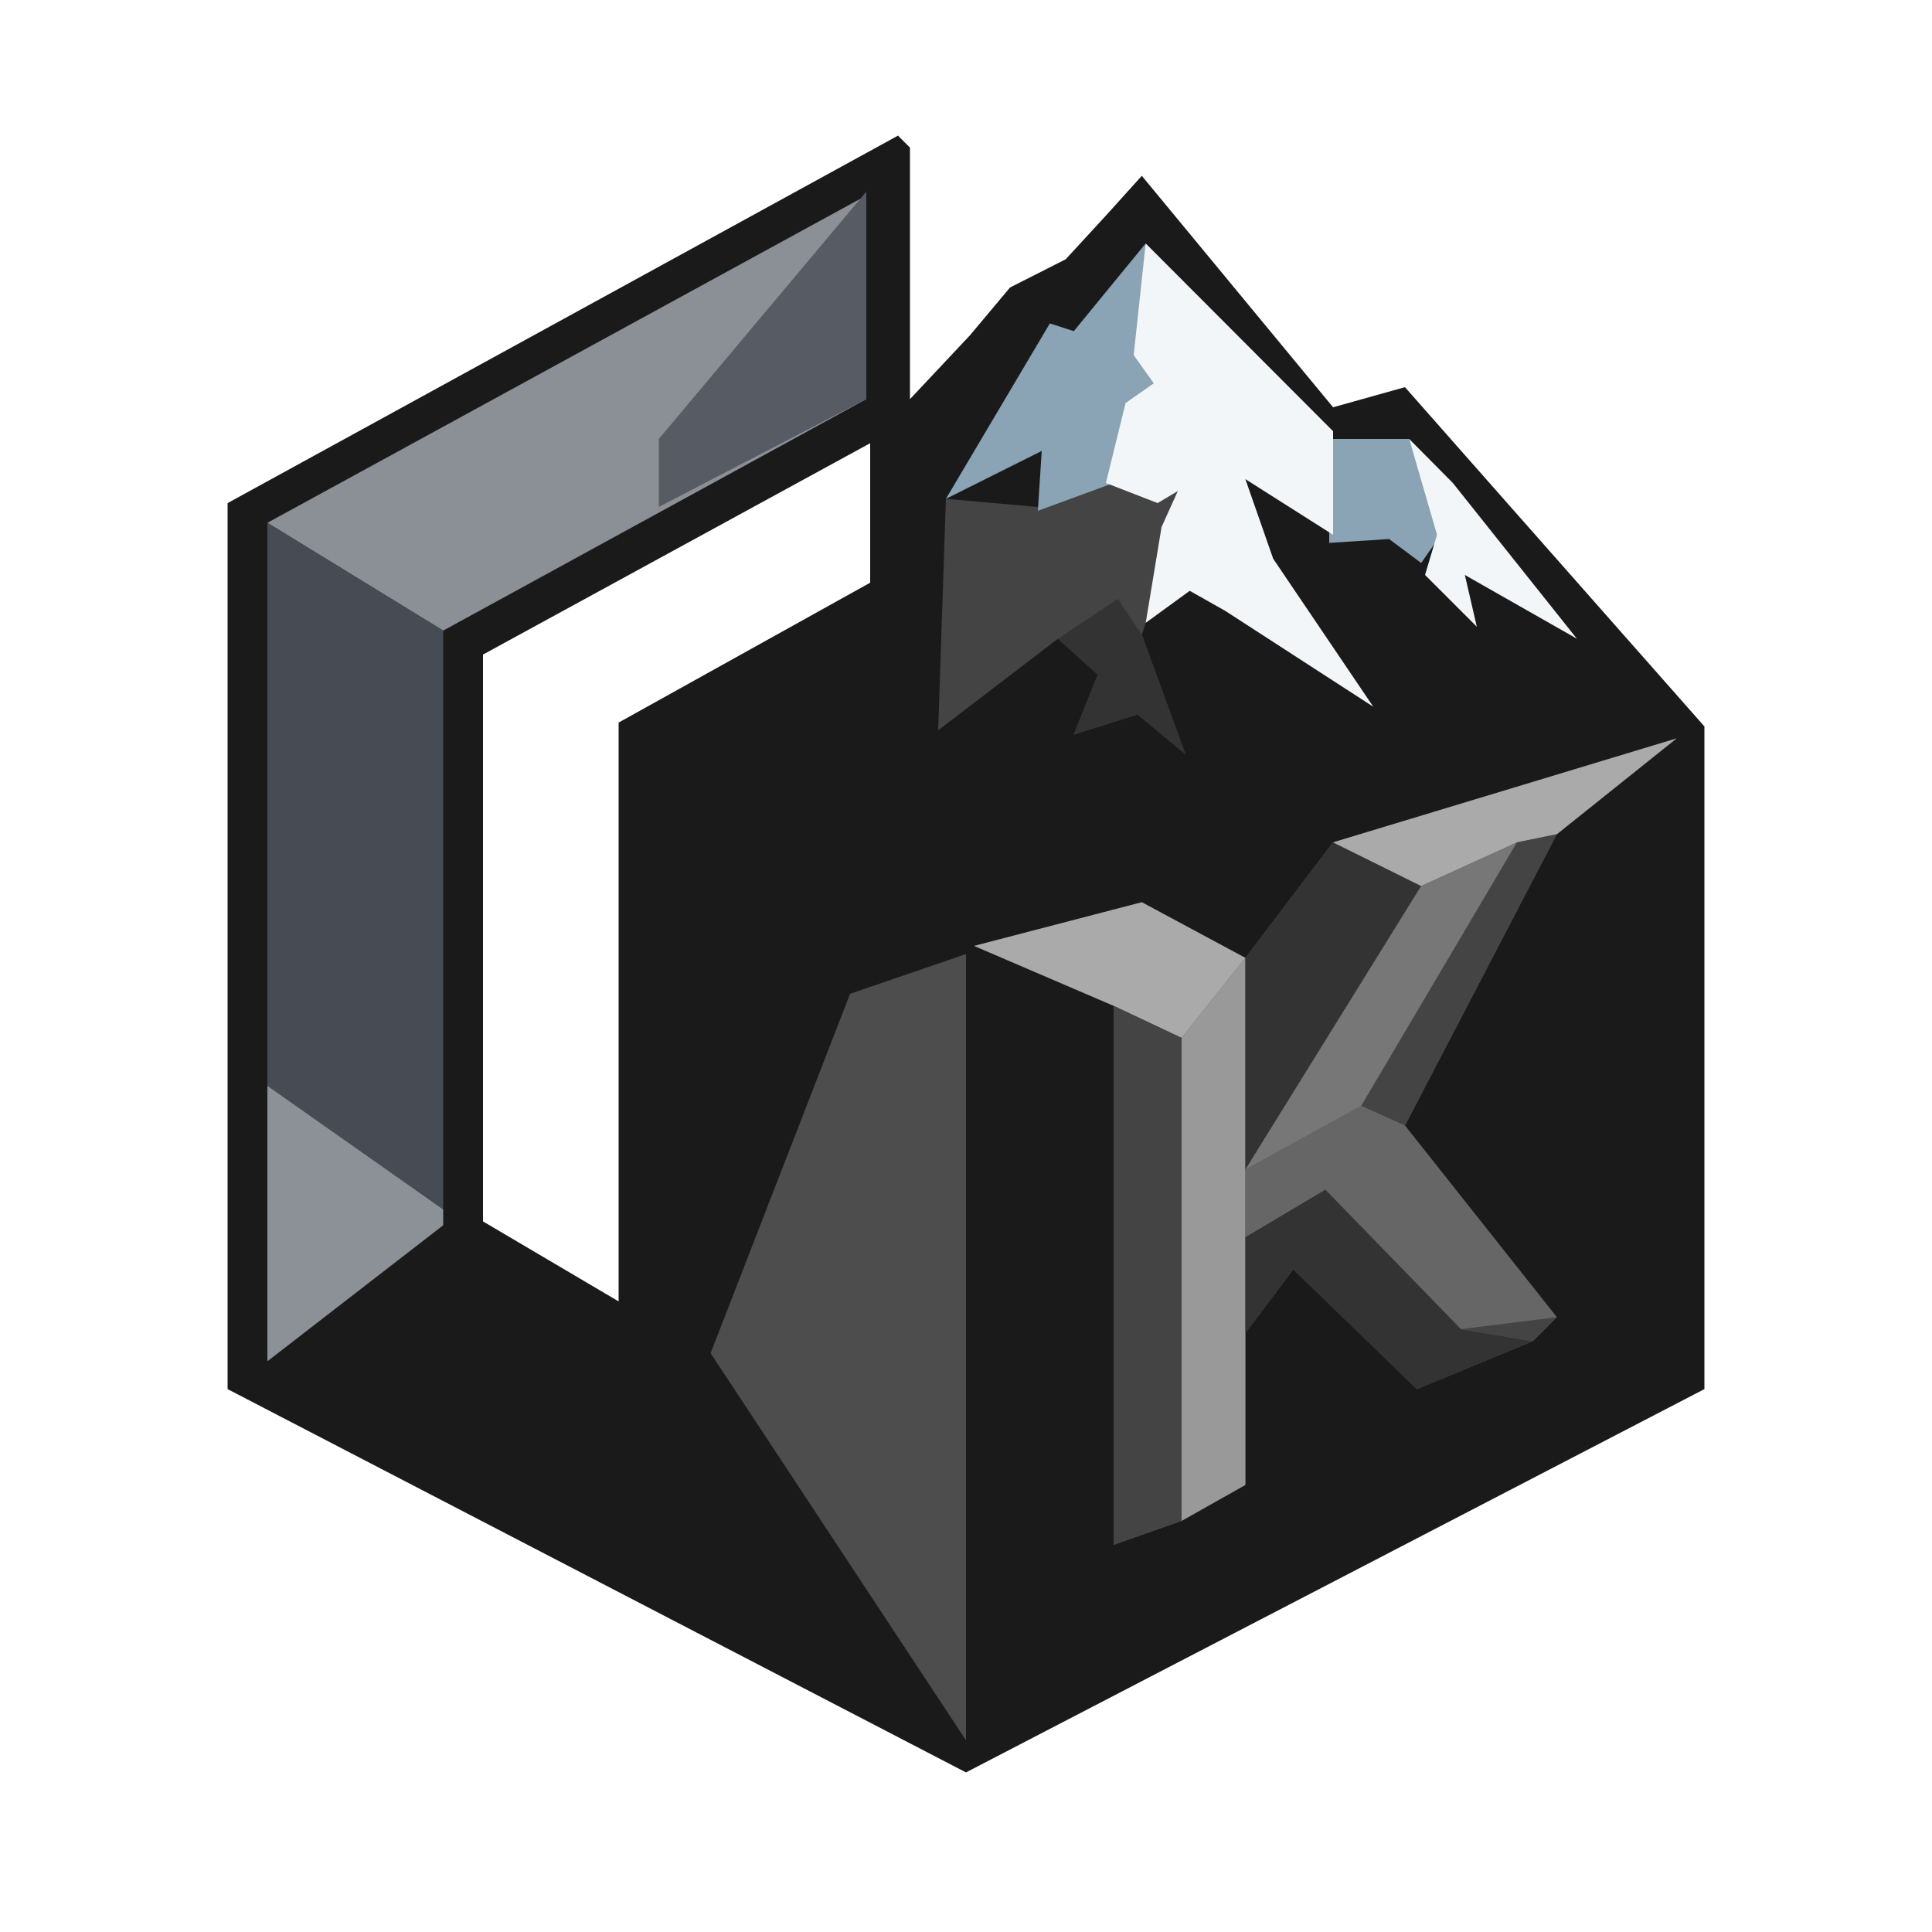
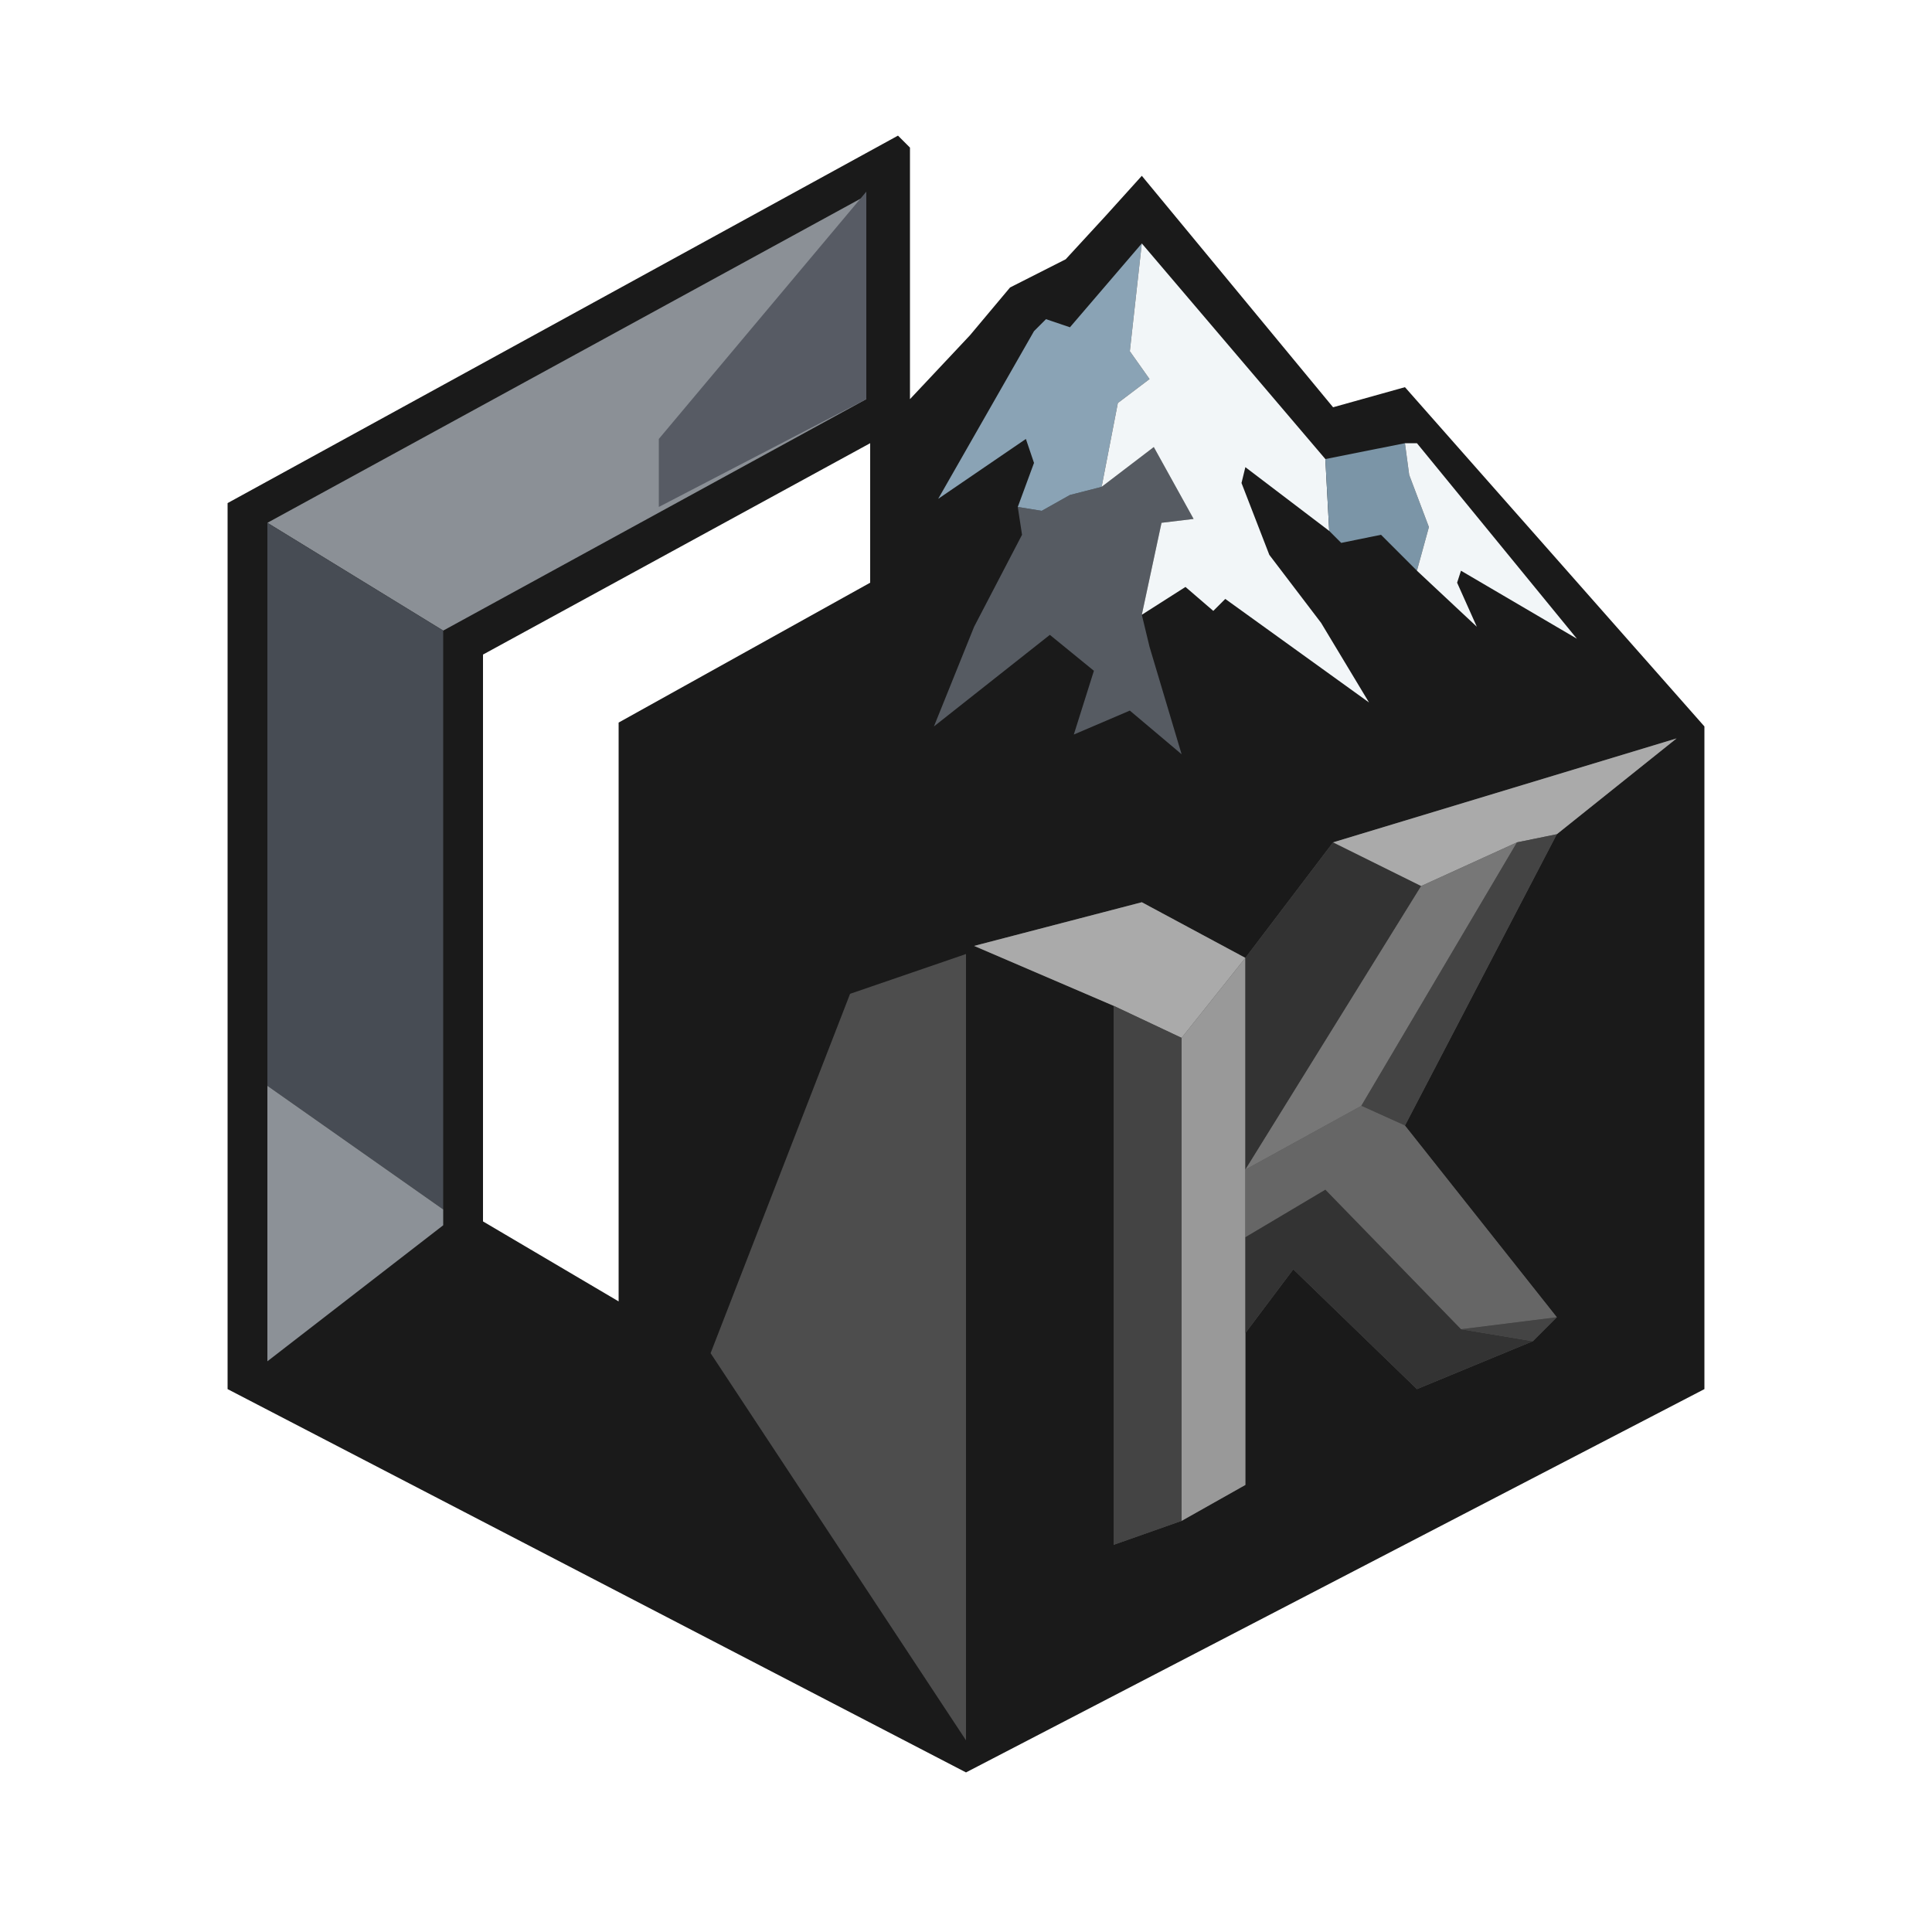
<svg xmlns="http://www.w3.org/2000/svg" viewBox="0 0 500 500">
  <polygon fill="#1A1A1A" points="58.9,130.2 232.4,35.1 235.5,38.2 235.5,103.3 251,86.8 261.4,74.4 275.8,67.1 286.2,55.8 295.5,45.5 345,105.4 363.6,100.2 441.1,188 441.1,359.5 250,458.7 58.9,359.5 58.9,206.6 125,206.6 125,316.1 160.1,336.8 160.1,187 225.2,150.8 225.2,114.7 125,169.4 125,206.6 58.9,206.6" />
  <polygon fill="#8B9096" points="69.2,135.3 224.2,50.6 224.2,103.3 114.7,163.2" />
  <polygon fill="#575B64" points="224.2,49.6 224.2,103.3 170.5,131.2 170.5,113.6" />
  <polygon fill="#474C54" points="69.2,135.3 114.7,163.2 114.7,313 69.2,281" />
  <polygon fill="#8C9197" points="69.2,281 114.7,313 114.7,317.1 69.2,352.3" />
-   <polygon fill="#444444" points="242.8,189 244.8,129.1 268.6,131.2 286.2,124 299.6,130.2 304.8,127.1 300.6,136.4 296.5,161.2 295.5,164.3 306.8,195.2 294.4,184.9 277.9,190.1 284.1,174.6 273.8,165.3" />
-   <polygon fill="#333333" points="273.8,165.3 284.1,174.6 277.9,190.1 294.4,184.9 306.8,195.2 295.5,164.3 289.3,155" />
-   <polygon fill="#8AA3B5" points="296.5,63 295.5,91.9 300.6,99.2 293.4,105.4 288.2,125 268.6,132.2 269.6,116.7 244.8,129.1 271.7,83.7 277.9,85.7" />
-   <polygon fill="#8AA3B5" points="344,113.6 364.7,113.6 372.9,138.4 367.8,145.7 359.5,139.5 344,140.5" />
-   <polygon fill="#F2F6F8" points="296.5,63 345,111.6 345,138.4 322.3,124 329.5,144.6 355.4,182.9 317.1,158.1 307.9,152.9 296.5,161.2 300.6,136.4 304.8,127.1 299.6,130.2 286.2,125 291.3,104.3 298.6,99.2 293.4,91.9" />
-   <polygon fill="#F2F6F8" points="364.7,113.6 376,125 408.1,165.3 379.1,148.8 382.2,162.2 368.8,148.8 371.9,138.4" />
+   <polygon fill="#565B62" points="285.1,126 298.6,115.7 308.9,134.3 300.6,135.3 295.5,159.1 297.5,167.4 305.8,195.2 292.4,183.9 277.9,190.1 283.1,173.6 271.7,164.3 241.7,188 252.1,162.2 264.5,138.4 263.4,131.2 269.6,132.2 276.9,128.1" />
+   <polygon fill="#8AA3B5" points="295.5,63 292.4,90.9 297.5,98.1 289.3,104.3 285.1,126 276.9,128.1 269.6,132.2 263.4,131.2 267.6,119.8 265.5,113.6 242.8,129.1 267.6,85.7 270.7,82.6 276.9,84.7" />
+   <polygon fill="#F2F6F8" points="295.5,63 343,118.8 344,137.4 322.3,120.9 321.3,125 328.5,143.6 341.9,161.2 354.3,181.8 317.1,155 314,158.1 306.8,151.9 295.5,159.1 300.6,135.3 308.9,134.3 298.6,115.7 285.1,126 289.3,104.3 297.5,98.1 292.4,90.9" />
+   <polygon fill="#7B95A7" points="343,118.8 363.6,114.7 364.7,122.9 369.8,136.4 366.7,147.7 357.4,138.4 347.1,140.5 344,137.4" />
+   <polygon fill="#F2F6F8" points="363.6,114.7 366.7,114.7 408.1,165.3 378.1,147.7 377.1,150.8 382.2,162.2 366.7,147.7 369.8,136.4 364.7,122.9" />
  <polygon fill="#4D4D4D" points="220,257.2 183.9,350.2 250,450.4 250,246.9" />
  <polygon fill="#555555" points="252.1,244.8 295.5,233.5 322.3,247.9 345,218 433.9,191.1 402.9,215.9 363.6,291.3 402.9,340.9 396.7,347.1 366.7,359.5 334.7,328.5 322.3,345 322.3,384.3 305.8,393.6 288.2,399.8 288.2,260.3" />
  <polygon fill="#AAAAAA" points="252.1,244.8 295.5,233.5 322.3,247.9 305.8,268.6 288.2,260.3" />
  <polygon fill="#444444" points="288.2,260.3 305.8,268.6 305.8,393.6 288.2,399.8" />
  <polygon fill="#999999" points="305.8,268.6 322.3,247.9 322.3,384.3 305.8,393.6" />
  <polygon fill="#333333" points="322.3,247.9 345,218 367.8,229.3 322.3,302.7" />
  <polygon fill="#AAAAAA" points="345,218 433.9,191.1 402.9,215.9 392.6,218 367.8,229.3" />
  <polygon fill="#777777" points="367.8,229.3 392.6,218 352.3,286.2 322.3,302.7" />
  <polygon fill="#444444" points="392.6,218 402.9,215.9 363.6,291.3 352.3,286.2" />
  <polygon fill="#666666" points="322.3,302.7 352.3,286.2 363.6,291.3 402.9,340.9 378.1,344 343,307.9 322.3,320.2" />
  <polygon fill="#333333" points="322.3,320.2 343,307.9 378.1,344 396.7,347.1 366.7,359.5 334.7,328.5 322.3,345" />
  <polygon fill="#444444" points="378.1,344 402.9,340.9 396.7,347.1" />
</svg>
